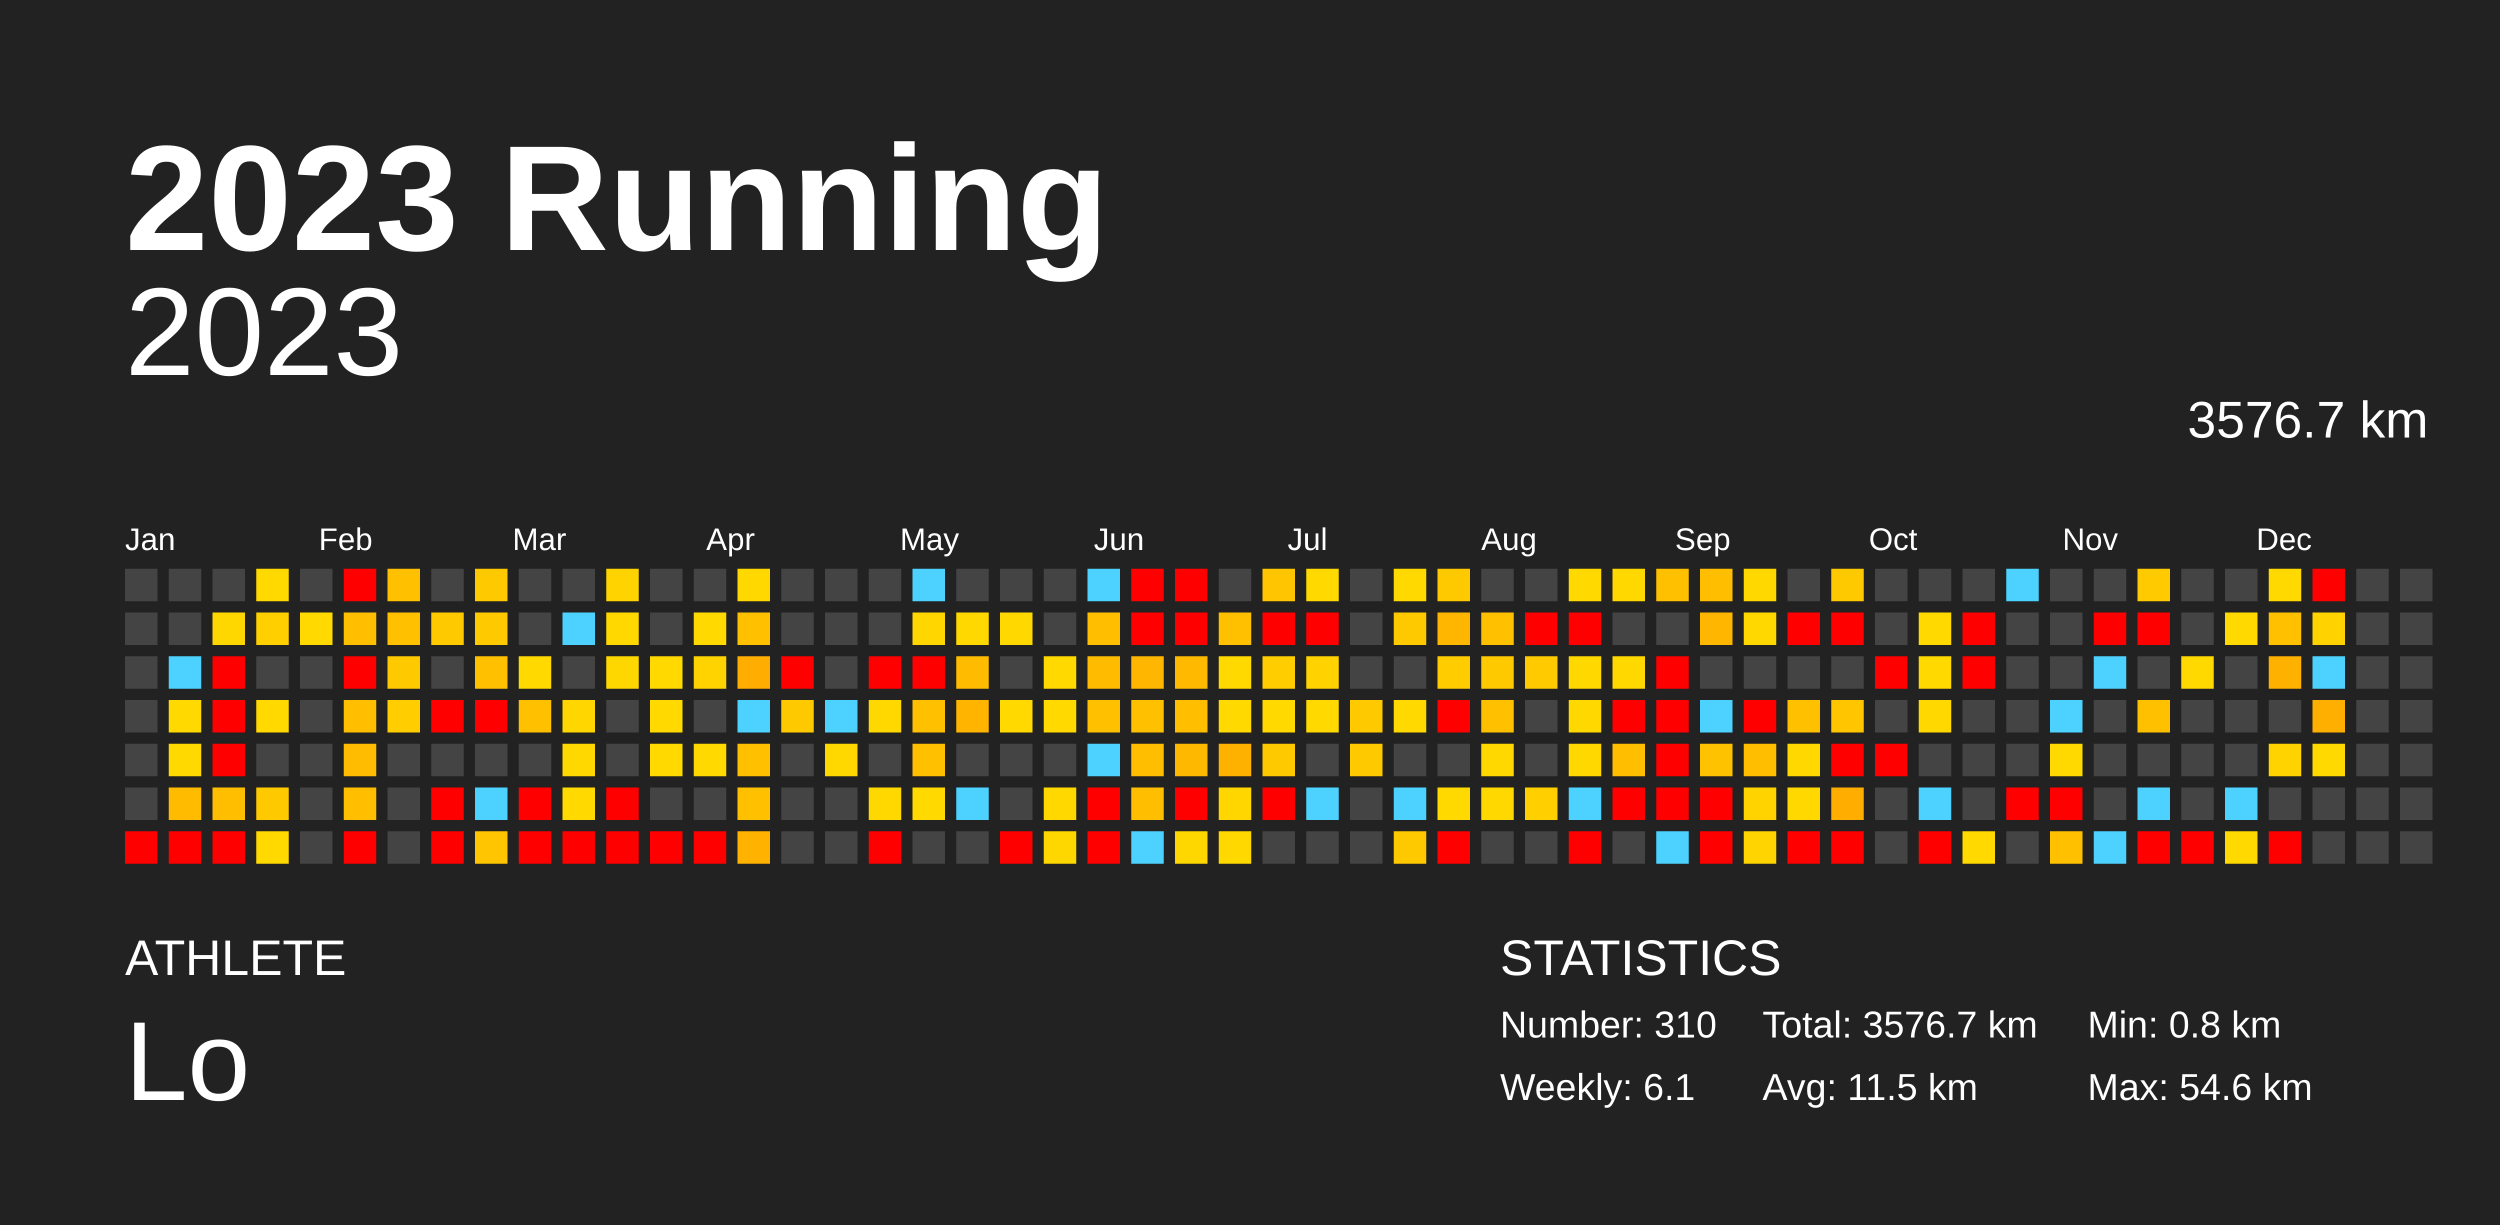
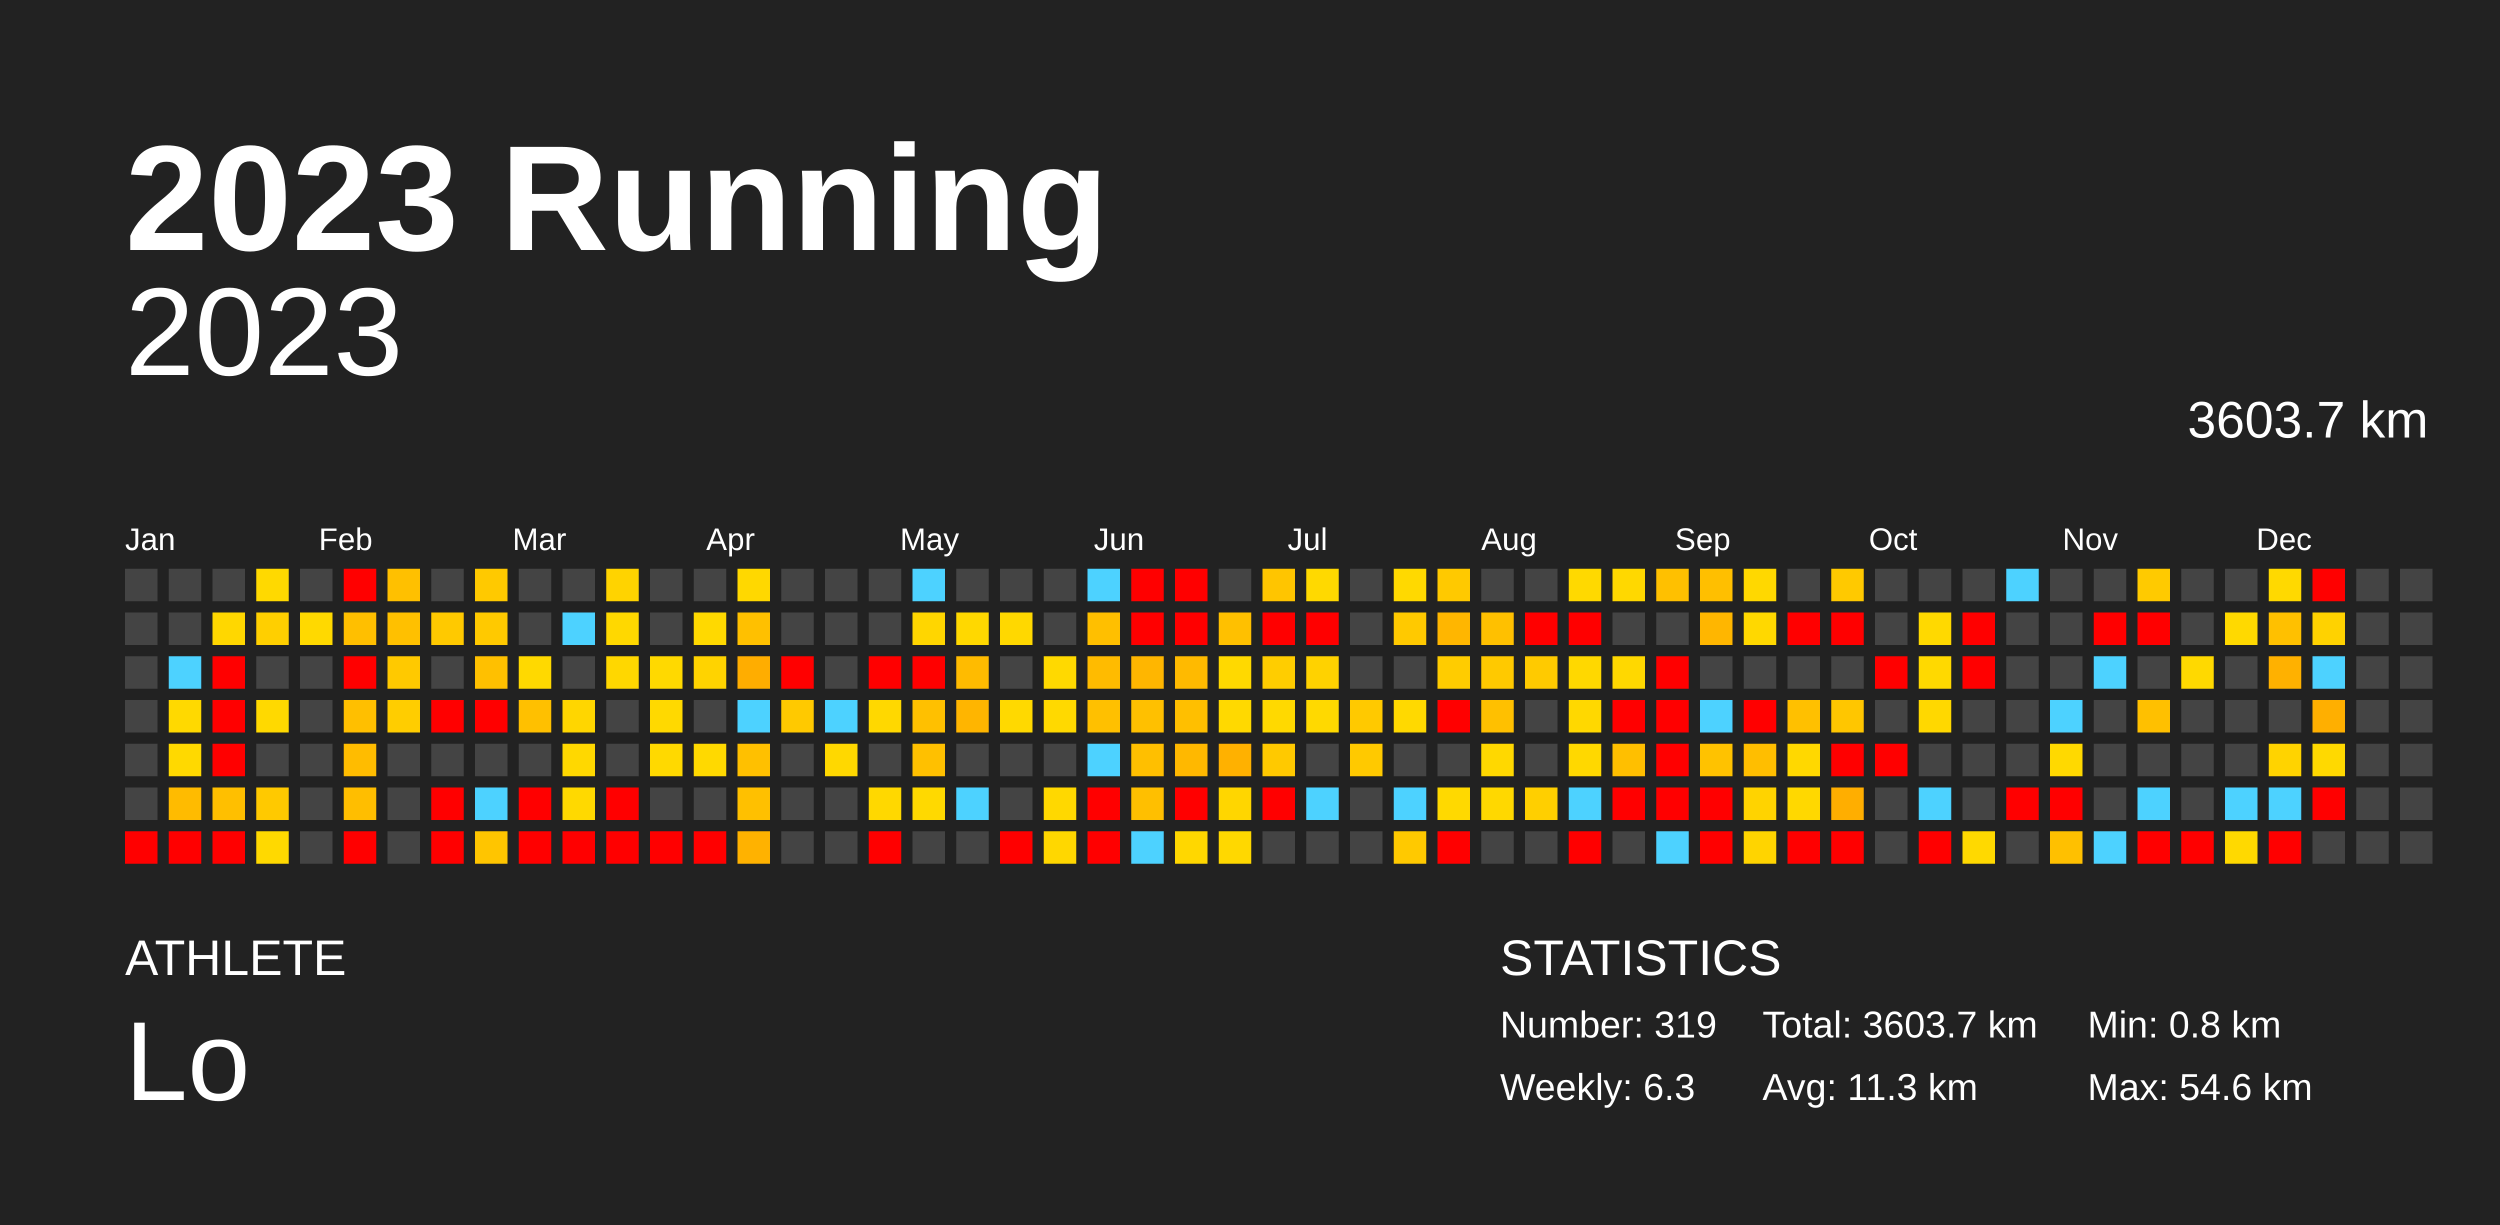
<svg xmlns="http://www.w3.org/2000/svg" baseProfile="full" height="98mm" version="1.1" viewBox="0,0,200,98" width="200mm">
  <defs />
  <rect fill="#222222" height="98" width="200" x="0" y="0" />
  <text fill="#FFFFFF" style="font-size:12px; font-family:Arial; font-weight:bold;" x="10" y="20">2023 Running</text>
  <text fill="#FFFFFF" style="font-size:4px; font-family:Arial" x="10" y="78">ATHLETE</text>
  <text fill="#FFFFFF" style="font-size:9px; font-family:Arial" x="10" y="88">Lo</text>
  <text fill="#FFFFFF" style="font-size:4px; font-family:Arial" x="120" y="78">STATISTICS</text>
-   <text fill="#FFFFFF" style="font-size:3px; font-family:Arial" x="120" y="83">Number: 310</text>
-   <text fill="#FFFFFF" style="font-size:3px; font-family:Arial" x="120" y="88">Weekly: 6.1</text>
-   <text fill="#FFFFFF" style="font-size:3px; font-family:Arial" x="141" y="83">Total: 3576.7 km</text>
-   <text fill="#FFFFFF" style="font-size:3px; font-family:Arial" x="141" y="88">Avg: 11.5 km</text>
+   <text fill="#FFFFFF" style="font-size:3px; font-family:Arial" x="120" y="83">Number: 319</text>
+   <text fill="#FFFFFF" style="font-size:3px; font-family:Arial" x="120" y="88">Weekly: 6.3</text>
+   <text fill="#FFFFFF" style="font-size:3px; font-family:Arial" x="141" y="83">Total: 3603.7 km</text>
+   <text fill="#FFFFFF" style="font-size:3px; font-family:Arial" x="141" y="88">Avg: 11.3 km</text>
  <text fill="#FFFFFF" style="font-size:3px; font-family:Arial" x="167" y="83">Min: 0.8 km</text>
  <text fill="#FFFFFF" style="font-size:3px; font-family:Arial" x="167" y="88">Max: 54.6 km</text>
  <text alignment-baseline="hanging" fill="#FFFFFF" style="font-size:10.0px; font-family:Arial;" x="10" y="30">2023</text>
-   <text alignment-baseline="hanging" fill="#FFFFFF" style="font-size:4.125px; font-family:Arial;" x="175" y="35">3576.7 km</text>
+   <text alignment-baseline="hanging" fill="#FFFFFF" style="font-size:4.125px; font-family:Arial;" x="175" y="35">3603.7 km</text>
  <text fill="#FFFFFF" style="font-size:2.5px; font-family:Arial" x="10.0" y="44">Jan</text>
  <text fill="#FFFFFF" style="font-size:2.5px; font-family:Arial" x="25.5" y="44">Feb</text>
  <text fill="#FFFFFF" style="font-size:2.5px; font-family:Arial" x="41.0" y="44">Mar</text>
  <text fill="#FFFFFF" style="font-size:2.5px; font-family:Arial" x="56.5" y="44">Apr</text>
  <text fill="#FFFFFF" style="font-size:2.5px; font-family:Arial" x="72.0" y="44">May</text>
  <text fill="#FFFFFF" style="font-size:2.5px; font-family:Arial" x="87.5" y="44">Jun</text>
  <text fill="#FFFFFF" style="font-size:2.5px; font-family:Arial" x="103.0" y="44">Jul</text>
  <text fill="#FFFFFF" style="font-size:2.5px; font-family:Arial" x="118.5" y="44">Aug</text>
  <text fill="#FFFFFF" style="font-size:2.5px; font-family:Arial" x="134.0" y="44">Sep</text>
  <text fill="#FFFFFF" style="font-size:2.5px; font-family:Arial" x="149.5" y="44">Oct</text>
  <text fill="#FFFFFF" style="font-size:2.5px; font-family:Arial" x="165.0" y="44">Nov</text>
  <text fill="#FFFFFF" style="font-size:2.5px; font-family:Arial" x="180.5" y="44">Dec</text>
  <rect fill="#444444" height="2.6" width="2.6" x="10.0" y="45.5" />
  <rect fill="#444444" height="2.6" width="2.6" x="10.0" y="49.0" />
  <rect fill="#444444" height="2.6" width="2.6" x="10.0" y="52.5" />
  <rect fill="#444444" height="2.6" width="2.6" x="10.0" y="56.0" />
  <rect fill="#444444" height="2.6" width="2.6" x="10.0" y="59.5" />
  <rect fill="#444444" height="2.6" width="2.6" x="10.0" y="63.0" />
  <rect fill="red" height="2.6" width="2.6" x="10.0" y="66.5" />
  <rect fill="#444444" height="2.6" width="2.6" x="13.5" y="45.5" />
  <rect fill="#444444" height="2.6" width="2.6" x="13.5" y="49.0" />
  <rect fill="#4dd2ff" height="2.6" width="2.6" x="13.5" y="52.5" />
  <rect fill="#ffd900" height="2.6" width="2.6" x="13.5" y="56.0" />
  <rect fill="#ffd900" height="2.6" width="2.6" x="13.5" y="59.5" />
  <rect fill="#ffbb00" height="2.6" width="2.6" x="13.5" y="63.0" />
  <rect fill="red" height="2.6" width="2.6" x="13.5" y="66.5" />
  <rect fill="#444444" height="2.6" width="2.6" x="17.0" y="45.5" />
  <rect fill="#ffd700" height="2.6" width="2.6" x="17.0" y="49.0" />
  <rect fill="red" height="2.6" width="2.6" x="17.0" y="52.5" />
  <rect fill="red" height="2.6" width="2.6" x="17.0" y="56.0" />
  <rect fill="red" height="2.6" width="2.6" x="17.0" y="59.5" />
  <rect fill="#ffbf00" height="2.6" width="2.6" x="17.0" y="63.0" />
  <rect fill="red" height="2.6" width="2.6" x="17.0" y="66.5" />
  <rect fill="#ffd900" height="2.6" width="2.6" x="20.5" y="45.5" />
  <rect fill="#ffcf00" height="2.6" width="2.6" x="20.5" y="49.0" />
  <rect fill="#444444" height="2.6" width="2.6" x="20.5" y="52.5" />
  <rect fill="#ffd900" height="2.6" width="2.6" x="20.5" y="56.0" />
  <rect fill="#444444" height="2.6" width="2.6" x="20.5" y="59.5" />
  <rect fill="#ffc900" height="2.6" width="2.6" x="20.5" y="63.0" />
  <rect fill="#ffd900" height="2.6" width="2.6" x="20.5" y="66.5" />
  <rect fill="#444444" height="2.6" width="2.6" x="24.0" y="45.5" />
  <rect fill="#ffd900" height="2.6" width="2.6" x="24.0" y="49.0" />
  <rect fill="#444444" height="2.6" width="2.6" x="24.0" y="52.5" />
  <rect fill="#444444" height="2.6" width="2.6" x="24.0" y="56.0" />
  <rect fill="#444444" height="2.6" width="2.6" x="24.0" y="59.5" />
  <rect fill="#444444" height="2.6" width="2.6" x="24.0" y="63.0" />
  <rect fill="#444444" height="2.6" width="2.6" x="24.0" y="66.5" />
  <rect fill="red" height="2.6" width="2.6" x="27.5" y="45.5" />
  <rect fill="#ffbf00" height="2.6" width="2.6" x="27.5" y="49.0" />
  <rect fill="red" height="2.6" width="2.6" x="27.5" y="52.5" />
  <rect fill="#ffbf00" height="2.6" width="2.6" x="27.5" y="56.0" />
  <rect fill="#ffbc00" height="2.6" width="2.6" x="27.5" y="59.5" />
  <rect fill="#ffbe00" height="2.6" width="2.6" x="27.5" y="63.0" />
  <rect fill="red" height="2.6" width="2.6" x="27.5" y="66.5" />
  <rect fill="#ffc000" height="2.6" width="2.6" x="31.0" y="45.5" />
  <rect fill="#ffc000" height="2.6" width="2.6" x="31.0" y="49.0" />
  <rect fill="#ffc900" height="2.6" width="2.6" x="31.0" y="52.5" />
  <rect fill="#ffcd00" height="2.6" width="2.6" x="31.0" y="56.0" />
  <rect fill="#444444" height="2.6" width="2.6" x="31.0" y="59.5" />
  <rect fill="#444444" height="2.6" width="2.6" x="31.0" y="63.0" />
  <rect fill="#444444" height="2.6" width="2.6" x="31.0" y="66.5" />
  <rect fill="#444444" height="2.6" width="2.6" x="34.5" y="45.5" />
  <rect fill="#ffc900" height="2.6" width="2.6" x="34.5" y="49.0" />
  <rect fill="#444444" height="2.6" width="2.6" x="34.5" y="52.5" />
  <rect fill="red" height="2.6" width="2.6" x="34.5" y="56.0" />
  <rect fill="#444444" height="2.6" width="2.6" x="34.5" y="59.5" />
  <rect fill="red" height="2.6" width="2.6" x="34.5" y="63.0" />
  <rect fill="red" height="2.6" width="2.6" x="34.5" y="66.5" />
  <rect fill="#ffc900" height="2.6" width="2.6" x="38.0" y="45.5" />
  <rect fill="#ffc900" height="2.6" width="2.6" x="38.0" y="49.0" />
  <rect fill="#ffc000" height="2.6" width="2.6" x="38.0" y="52.5" />
  <rect fill="red" height="2.6" width="2.6" x="38.0" y="56.0" />
  <rect fill="#444444" height="2.6" width="2.6" x="38.0" y="59.5" />
  <rect fill="#4dd2ff" height="2.6" width="2.6" x="38.0" y="63.0" />
  <rect fill="#ffc500" height="2.6" width="2.6" x="38.0" y="66.5" />
  <rect fill="#444444" height="2.6" width="2.6" x="41.5" y="45.5" />
  <rect fill="#444444" height="2.6" width="2.6" x="41.5" y="49.0" />
  <rect fill="#ffd900" height="2.6" width="2.6" x="41.5" y="52.5" />
  <rect fill="#ffc000" height="2.6" width="2.6" x="41.5" y="56.0" />
  <rect fill="#444444" height="2.6" width="2.6" x="41.5" y="59.5" />
  <rect fill="red" height="2.6" width="2.6" x="41.5" y="63.0" />
  <rect fill="red" height="2.6" width="2.6" x="41.5" y="66.5" />
  <rect fill="#444444" height="2.6" width="2.6" x="45.0" y="45.5" />
  <rect fill="#4dd2ff" height="2.6" width="2.6" x="45.0" y="49.0" />
  <rect fill="#444444" height="2.6" width="2.6" x="45.0" y="52.5" />
  <rect fill="#ffd600" height="2.6" width="2.6" x="45.0" y="56.0" />
  <rect fill="#ffd800" height="2.6" width="2.6" x="45.0" y="59.5" />
  <rect fill="#ffd900" height="2.6" width="2.6" x="45.0" y="63.0" />
  <rect fill="red" height="2.6" width="2.6" x="45.0" y="66.5" />
  <rect fill="#ffd300" height="2.6" width="2.6" x="48.5" y="45.5" />
  <rect fill="#ffd800" height="2.6" width="2.6" x="48.5" y="49.0" />
  <rect fill="#ffd700" height="2.6" width="2.6" x="48.5" y="52.5" />
  <rect fill="#444444" height="2.6" width="2.6" x="48.5" y="56.0" />
  <rect fill="#444444" height="2.6" width="2.6" x="48.5" y="59.5" />
  <rect fill="red" height="2.6" width="2.6" x="48.5" y="63.0" />
  <rect fill="red" height="2.6" width="2.6" x="48.5" y="66.5" />
  <rect fill="#444444" height="2.6" width="2.6" x="52.0" y="45.5" />
  <rect fill="#444444" height="2.6" width="2.6" x="52.0" y="49.0" />
  <rect fill="#ffd900" height="2.6" width="2.6" x="52.0" y="52.5" />
  <rect fill="#ffd900" height="2.6" width="2.6" x="52.0" y="56.0" />
  <rect fill="#ffd900" height="2.6" width="2.6" x="52.0" y="59.5" />
  <rect fill="#444444" height="2.6" width="2.6" x="52.0" y="63.0" />
  <rect fill="red" height="2.6" width="2.6" x="52.0" y="66.5" />
  <rect fill="#444444" height="2.6" width="2.6" x="55.5" y="45.5" />
  <rect fill="#ffd900" height="2.6" width="2.6" x="55.5" y="49.0" />
  <rect fill="#ffd300" height="2.6" width="2.6" x="55.5" y="52.5" />
  <rect fill="#444444" height="2.6" width="2.6" x="55.5" y="56.0" />
  <rect fill="#ffd900" height="2.6" width="2.6" x="55.5" y="59.5" />
  <rect fill="#444444" height="2.6" width="2.6" x="55.5" y="63.0" />
  <rect fill="red" height="2.6" width="2.6" x="55.5" y="66.5" />
  <rect fill="#ffd800" height="2.6" width="2.6" x="59.0" y="45.5" />
  <rect fill="#ffc000" height="2.6" width="2.6" x="59.0" y="49.0" />
  <rect fill="#ffad00" height="2.6" width="2.6" x="59.0" y="52.5" />
  <rect fill="#4dd2ff" height="2.6" width="2.6" x="59.0" y="56.0" />
  <rect fill="#ffc000" height="2.6" width="2.6" x="59.0" y="59.5" />
  <rect fill="#ffc000" height="2.6" width="2.6" x="59.0" y="63.0" />
  <rect fill="#ffb200" height="2.6" width="2.6" x="59.0" y="66.5" />
  <rect fill="#444444" height="2.6" width="2.6" x="62.5" y="45.5" />
  <rect fill="#444444" height="2.6" width="2.6" x="62.5" y="49.0" />
  <rect fill="red" height="2.6" width="2.6" x="62.5" y="52.5" />
  <rect fill="#ffc900" height="2.6" width="2.6" x="62.5" y="56.0" />
  <rect fill="#444444" height="2.6" width="2.6" x="62.5" y="59.5" />
  <rect fill="#444444" height="2.6" width="2.6" x="62.5" y="63.0" />
  <rect fill="#444444" height="2.6" width="2.6" x="62.5" y="66.5" />
  <rect fill="#444444" height="2.6" width="2.6" x="66.0" y="45.5" />
  <rect fill="#444444" height="2.6" width="2.6" x="66.0" y="49.0" />
  <rect fill="#444444" height="2.6" width="2.6" x="66.0" y="52.5" />
  <rect fill="#4dd2ff" height="2.6" width="2.6" x="66.0" y="56.0" />
  <rect fill="#ffd800" height="2.6" width="2.6" x="66.0" y="59.5" />
  <rect fill="#444444" height="2.6" width="2.6" x="66.0" y="63.0" />
  <rect fill="#444444" height="2.6" width="2.6" x="66.0" y="66.5" />
  <rect fill="#444444" height="2.6" width="2.6" x="69.5" y="45.5" />
  <rect fill="#444444" height="2.6" width="2.6" x="69.5" y="49.0" />
  <rect fill="red" height="2.6" width="2.6" x="69.5" y="52.5" />
  <rect fill="#ffd800" height="2.6" width="2.6" x="69.5" y="56.0" />
  <rect fill="#444444" height="2.6" width="2.6" x="69.5" y="59.5" />
  <rect fill="#ffd800" height="2.6" width="2.6" x="69.5" y="63.0" />
  <rect fill="red" height="2.6" width="2.6" x="69.5" y="66.5" />
  <rect fill="#4dd2ff" height="2.6" width="2.6" x="73.0" y="45.5" />
  <rect fill="#ffd600" height="2.6" width="2.6" x="73.0" y="49.0" />
  <rect fill="red" height="2.6" width="2.6" x="73.0" y="52.5" />
  <rect fill="#ffc000" height="2.6" width="2.6" x="73.0" y="56.0" />
  <rect fill="#ffc000" height="2.6" width="2.6" x="73.0" y="59.5" />
  <rect fill="#ffd900" height="2.6" width="2.6" x="73.0" y="63.0" />
  <rect fill="#444444" height="2.6" width="2.6" x="73.0" y="66.5" />
  <rect fill="#444444" height="2.6" width="2.6" x="76.5" y="45.5" />
  <rect fill="#ffd800" height="2.6" width="2.6" x="76.5" y="49.0" />
  <rect fill="#ffbb00" height="2.6" width="2.6" x="76.5" y="52.5" />
  <rect fill="#ffb500" height="2.6" width="2.6" x="76.5" y="56.0" />
  <rect fill="#444444" height="2.6" width="2.6" x="76.5" y="59.5" />
  <rect fill="#4dd2ff" height="2.6" width="2.6" x="76.5" y="63.0" />
  <rect fill="#444444" height="2.6" width="2.6" x="76.5" y="66.5" />
  <rect fill="#444444" height="2.6" width="2.6" x="80.0" y="45.5" />
  <rect fill="#ffd800" height="2.6" width="2.6" x="80.0" y="49.0" />
  <rect fill="#444444" height="2.6" width="2.6" x="80.0" y="52.5" />
  <rect fill="#ffd900" height="2.6" width="2.6" x="80.0" y="56.0" />
  <rect fill="#444444" height="2.6" width="2.6" x="80.0" y="59.5" />
  <rect fill="#444444" height="2.6" width="2.6" x="80.0" y="63.0" />
  <rect fill="red" height="2.6" width="2.6" x="80.0" y="66.5" />
  <rect fill="#444444" height="2.6" width="2.6" x="83.5" y="45.5" />
  <rect fill="#444444" height="2.6" width="2.6" x="83.5" y="49.0" />
  <rect fill="#ffd900" height="2.6" width="2.6" x="83.5" y="52.5" />
  <rect fill="#ffd900" height="2.6" width="2.6" x="83.5" y="56.0" />
  <rect fill="#444444" height="2.6" width="2.6" x="83.5" y="59.5" />
  <rect fill="#ffd800" height="2.6" width="2.6" x="83.5" y="63.0" />
  <rect fill="#ffd700" height="2.6" width="2.6" x="83.5" y="66.5" />
  <rect fill="#4dd2ff" height="2.6" width="2.6" x="87.0" y="45.5" />
  <rect fill="#ffbf00" height="2.6" width="2.6" x="87.0" y="49.0" />
  <rect fill="#ffbb00" height="2.6" width="2.6" x="87.0" y="52.5" />
  <rect fill="#ffc000" height="2.6" width="2.6" x="87.0" y="56.0" />
  <rect fill="#4dd2ff" height="2.6" width="2.6" x="87.0" y="59.5" />
  <rect fill="red" height="2.6" width="2.6" x="87.0" y="63.0" />
  <rect fill="red" height="2.6" width="2.6" x="87.0" y="66.5" />
  <rect fill="red" height="2.6" width="2.6" x="90.5" y="45.5" />
  <rect fill="red" height="2.6" width="2.6" x="90.5" y="49.0" />
  <rect fill="#ffb600" height="2.6" width="2.6" x="90.5" y="52.5" />
  <rect fill="#ffc000" height="2.6" width="2.6" x="90.5" y="56.0" />
  <rect fill="#ffbf00" height="2.6" width="2.6" x="90.5" y="59.5" />
  <rect fill="#ffbf00" height="2.6" width="2.6" x="90.5" y="63.0" />
  <rect fill="#4dd2ff" height="2.6" width="2.6" x="90.5" y="66.5" />
  <rect fill="red" height="2.6" width="2.6" x="94.0" y="45.5" />
  <rect fill="red" height="2.6" width="2.6" x="94.0" y="49.0" />
  <rect fill="#ffba00" height="2.6" width="2.6" x="94.0" y="52.5" />
  <rect fill="#ffbf00" height="2.6" width="2.6" x="94.0" y="56.0" />
  <rect fill="#ffb800" height="2.6" width="2.6" x="94.0" y="59.5" />
  <rect fill="red" height="2.6" width="2.6" x="94.0" y="63.0" />
  <rect fill="#ffd700" height="2.6" width="2.6" x="94.0" y="66.5" />
  <rect fill="#444444" height="2.6" width="2.6" x="97.5" y="45.5" />
  <rect fill="#ffc000" height="2.6" width="2.6" x="97.5" y="49.0" />
  <rect fill="#ffd900" height="2.6" width="2.6" x="97.5" y="52.5" />
  <rect fill="#ffd900" height="2.6" width="2.6" x="97.5" y="56.0" />
  <rect fill="#ffb100" height="2.6" width="2.6" x="97.5" y="59.5" />
  <rect fill="#ffd600" height="2.6" width="2.6" x="97.5" y="63.0" />
  <rect fill="#ffd800" height="2.6" width="2.6" x="97.5" y="66.5" />
  <rect fill="#ffc500" height="2.6" width="2.6" x="101.0" y="45.5" />
  <rect fill="red" height="2.6" width="2.6" x="101.0" y="49.0" />
  <rect fill="#ffcd00" height="2.6" width="2.6" x="101.0" y="52.5" />
  <rect fill="#ffd900" height="2.6" width="2.6" x="101.0" y="56.0" />
  <rect fill="#ffc900" height="2.6" width="2.6" x="101.0" y="59.5" />
  <rect fill="red" height="2.6" width="2.6" x="101.0" y="63.0" />
  <rect fill="#444444" height="2.6" width="2.6" x="101.0" y="66.5" />
  <rect fill="#ffd900" height="2.6" width="2.6" x="104.5" y="45.5" />
  <rect fill="red" height="2.6" width="2.6" x="104.5" y="49.0" />
  <rect fill="#ffd200" height="2.6" width="2.6" x="104.5" y="52.5" />
  <rect fill="#ffd900" height="2.6" width="2.6" x="104.5" y="56.0" />
  <rect fill="#444444" height="2.6" width="2.6" x="104.5" y="59.5" />
  <rect fill="#4dd2ff" height="2.6" width="2.6" x="104.5" y="63.0" />
  <rect fill="#444444" height="2.6" width="2.6" x="104.5" y="66.5" />
  <rect fill="#444444" height="2.6" width="2.6" x="108.0" y="45.5" />
  <rect fill="#444444" height="2.6" width="2.6" x="108.0" y="49.0" />
  <rect fill="#444444" height="2.6" width="2.6" x="108.0" y="52.5" />
  <rect fill="#ffc900" height="2.6" width="2.6" x="108.0" y="56.0" />
  <rect fill="#ffc900" height="2.6" width="2.6" x="108.0" y="59.5" />
  <rect fill="#444444" height="2.6" width="2.6" x="108.0" y="63.0" />
  <rect fill="#444444" height="2.6" width="2.6" x="108.0" y="66.5" />
  <rect fill="#ffd900" height="2.6" width="2.6" x="111.5" y="45.5" />
  <rect fill="#ffc900" height="2.6" width="2.6" x="111.5" y="49.0" />
  <rect fill="#444444" height="2.6" width="2.6" x="111.5" y="52.5" />
  <rect fill="#ffd900" height="2.6" width="2.6" x="111.5" y="56.0" />
  <rect fill="#444444" height="2.6" width="2.6" x="111.5" y="59.5" />
  <rect fill="#4dd2ff" height="2.6" width="2.6" x="111.5" y="63.0" />
  <rect fill="#ffc900" height="2.6" width="2.6" x="111.5" y="66.5" />
  <rect fill="#ffc900" height="2.6" width="2.6" x="115.0" y="45.5" />
  <rect fill="#ffb600" height="2.6" width="2.6" x="115.0" y="49.0" />
  <rect fill="#ffcc00" height="2.6" width="2.6" x="115.0" y="52.5" />
  <rect fill="red" height="2.6" width="2.6" x="115.0" y="56.0" />
  <rect fill="#444444" height="2.6" width="2.6" x="115.0" y="59.5" />
  <rect fill="#ffd900" height="2.6" width="2.6" x="115.0" y="63.0" />
  <rect fill="red" height="2.6" width="2.6" x="115.0" y="66.5" />
  <rect fill="#444444" height="2.6" width="2.6" x="118.5" y="45.5" />
  <rect fill="#ffc000" height="2.6" width="2.6" x="118.5" y="49.0" />
  <rect fill="#ffc900" height="2.6" width="2.6" x="118.5" y="52.5" />
  <rect fill="#ffc000" height="2.6" width="2.6" x="118.5" y="56.0" />
  <rect fill="#ffd800" height="2.6" width="2.6" x="118.5" y="59.5" />
  <rect fill="#ffd800" height="2.6" width="2.6" x="118.5" y="63.0" />
  <rect fill="#444444" height="2.6" width="2.6" x="118.5" y="66.5" />
  <rect fill="#444444" height="2.6" width="2.6" x="122.0" y="45.5" />
  <rect fill="red" height="2.6" width="2.6" x="122.0" y="49.0" />
  <rect fill="#ffca00" height="2.6" width="2.6" x="122.0" y="52.5" />
  <rect fill="#444444" height="2.6" width="2.6" x="122.0" y="56.0" />
  <rect fill="#444444" height="2.6" width="2.6" x="122.0" y="59.5" />
  <rect fill="#ffcf00" height="2.6" width="2.6" x="122.0" y="63.0" />
  <rect fill="#444444" height="2.6" width="2.6" x="122.0" y="66.5" />
  <rect fill="#ffd900" height="2.6" width="2.6" x="125.5" y="45.5" />
  <rect fill="red" height="2.6" width="2.6" x="125.5" y="49.0" />
  <rect fill="#ffd800" height="2.6" width="2.6" x="125.5" y="52.5" />
  <rect fill="#ffd800" height="2.6" width="2.6" x="125.5" y="56.0" />
  <rect fill="#ffd800" height="2.6" width="2.6" x="125.5" y="59.5" />
  <rect fill="#4dd2ff" height="2.6" width="2.6" x="125.5" y="63.0" />
  <rect fill="red" height="2.6" width="2.6" x="125.5" y="66.5" />
  <rect fill="#ffd800" height="2.6" width="2.6" x="129.0" y="45.5" />
  <rect fill="#444444" height="2.6" width="2.6" x="129.0" y="49.0" />
  <rect fill="#ffd800" height="2.6" width="2.6" x="129.0" y="52.5" />
  <rect fill="red" height="2.6" width="2.6" x="129.0" y="56.0" />
  <rect fill="#ffbf00" height="2.6" width="2.6" x="129.0" y="59.5" />
  <rect fill="red" height="2.6" width="2.6" x="129.0" y="63.0" />
  <rect fill="#444444" height="2.6" width="2.6" x="129.0" y="66.5" />
  <rect fill="#ffc000" height="2.6" width="2.6" x="132.5" y="45.5" />
  <rect fill="#444444" height="2.6" width="2.6" x="132.5" y="49.0" />
  <rect fill="red" height="2.6" width="2.6" x="132.5" y="52.5" />
  <rect fill="red" height="2.6" width="2.6" x="132.5" y="56.0" />
  <rect fill="red" height="2.6" width="2.6" x="132.5" y="59.5" />
  <rect fill="red" height="2.6" width="2.6" x="132.5" y="63.0" />
  <rect fill="#4dd2ff" height="2.6" width="2.6" x="132.5" y="66.5" />
  <rect fill="#ffbf00" height="2.6" width="2.6" x="136.0" y="45.5" />
  <rect fill="#ffb600" height="2.6" width="2.6" x="136.0" y="49.0" />
  <rect fill="#444444" height="2.6" width="2.6" x="136.0" y="52.5" />
  <rect fill="#4dd2ff" height="2.6" width="2.6" x="136.0" y="56.0" />
  <rect fill="#ffc200" height="2.6" width="2.6" x="136.0" y="59.5" />
  <rect fill="red" height="2.6" width="2.6" x="136.0" y="63.0" />
  <rect fill="red" height="2.6" width="2.6" x="136.0" y="66.5" />
  <rect fill="#ffd800" height="2.6" width="2.6" x="139.5" y="45.5" />
  <rect fill="#ffd800" height="2.6" width="2.6" x="139.5" y="49.0" />
  <rect fill="#444444" height="2.6" width="2.6" x="139.5" y="52.5" />
  <rect fill="red" height="2.6" width="2.6" x="139.5" y="56.0" />
  <rect fill="#ffbe00" height="2.6" width="2.6" x="139.5" y="59.5" />
  <rect fill="#ffd300" height="2.6" width="2.6" x="139.5" y="63.0" />
  <rect fill="#ffd400" height="2.6" width="2.6" x="139.5" y="66.5" />
  <rect fill="#444444" height="2.6" width="2.6" x="143.0" y="45.5" />
  <rect fill="red" height="2.6" width="2.6" x="143.0" y="49.0" />
  <rect fill="#444444" height="2.6" width="2.6" x="143.0" y="52.5" />
  <rect fill="#ffc000" height="2.6" width="2.6" x="143.0" y="56.0" />
  <rect fill="#ffd800" height="2.6" width="2.6" x="143.0" y="59.5" />
  <rect fill="#ffd800" height="2.6" width="2.6" x="143.0" y="63.0" />
  <rect fill="red" height="2.6" width="2.6" x="143.0" y="66.5" />
  <rect fill="#ffc900" height="2.6" width="2.6" x="146.5" y="45.5" />
  <rect fill="red" height="2.6" width="2.6" x="146.5" y="49.0" />
  <rect fill="#444444" height="2.6" width="2.6" x="146.5" y="52.5" />
  <rect fill="#ffc600" height="2.6" width="2.6" x="146.5" y="56.0" />
  <rect fill="red" height="2.6" width="2.6" x="146.5" y="59.5" />
  <rect fill="#ffae00" height="2.6" width="2.6" x="146.5" y="63.0" />
  <rect fill="red" height="2.6" width="2.6" x="146.5" y="66.5" />
  <rect fill="#444444" height="2.6" width="2.6" x="150.0" y="45.5" />
  <rect fill="#444444" height="2.6" width="2.6" x="150.0" y="49.0" />
  <rect fill="red" height="2.6" width="2.6" x="150.0" y="52.5" />
  <rect fill="#444444" height="2.6" width="2.6" x="150.0" y="56.0" />
  <rect fill="red" height="2.6" width="2.6" x="150.0" y="59.5" />
  <rect fill="#444444" height="2.6" width="2.6" x="150.0" y="63.0" />
  <rect fill="#444444" height="2.6" width="2.6" x="150.0" y="66.5" />
  <rect fill="#444444" height="2.6" width="2.6" x="153.5" y="45.5" />
  <rect fill="#ffd900" height="2.6" width="2.6" x="153.5" y="49.0" />
  <rect fill="#ffd900" height="2.6" width="2.6" x="153.5" y="52.5" />
  <rect fill="#ffd800" height="2.6" width="2.6" x="153.5" y="56.0" />
  <rect fill="#444444" height="2.6" width="2.6" x="153.5" y="59.5" />
  <rect fill="#4dd2ff" height="2.6" width="2.6" x="153.5" y="63.0" />
  <rect fill="red" height="2.6" width="2.6" x="153.5" y="66.5" />
  <rect fill="#444444" height="2.6" width="2.6" x="157.0" y="45.5" />
  <rect fill="red" height="2.6" width="2.6" x="157.0" y="49.0" />
  <rect fill="red" height="2.6" width="2.6" x="157.0" y="52.5" />
  <rect fill="#444444" height="2.6" width="2.6" x="157.0" y="56.0" />
  <rect fill="#444444" height="2.6" width="2.6" x="157.0" y="59.5" />
  <rect fill="#444444" height="2.6" width="2.6" x="157.0" y="63.0" />
  <rect fill="#ffd900" height="2.6" width="2.6" x="157.0" y="66.5" />
  <rect fill="#4dd2ff" height="2.6" width="2.6" x="160.5" y="45.5" />
  <rect fill="#444444" height="2.6" width="2.6" x="160.5" y="49.0" />
  <rect fill="#444444" height="2.6" width="2.6" x="160.5" y="52.5" />
  <rect fill="#444444" height="2.6" width="2.6" x="160.5" y="56.0" />
  <rect fill="#444444" height="2.6" width="2.6" x="160.5" y="59.5" />
  <rect fill="red" height="2.6" width="2.6" x="160.5" y="63.0" />
  <rect fill="#444444" height="2.6" width="2.6" x="160.5" y="66.5" />
  <rect fill="#444444" height="2.6" width="2.6" x="164.0" y="45.5" />
  <rect fill="#444444" height="2.6" width="2.6" x="164.0" y="49.0" />
  <rect fill="#444444" height="2.6" width="2.6" x="164.0" y="52.5" />
  <rect fill="#4dd2ff" height="2.6" width="2.6" x="164.0" y="56.0" />
  <rect fill="#ffd900" height="2.6" width="2.6" x="164.0" y="59.5" />
  <rect fill="red" height="2.6" width="2.6" x="164.0" y="63.0" />
  <rect fill="#ffc000" height="2.6" width="2.6" x="164.0" y="66.5" />
  <rect fill="#444444" height="2.6" width="2.6" x="167.5" y="45.5" />
  <rect fill="red" height="2.6" width="2.6" x="167.5" y="49.0" />
  <rect fill="#4dd2ff" height="2.6" width="2.6" x="167.5" y="52.5" />
  <rect fill="#444444" height="2.6" width="2.6" x="167.5" y="56.0" />
  <rect fill="#444444" height="2.6" width="2.6" x="167.5" y="59.5" />
  <rect fill="#444444" height="2.6" width="2.6" x="167.5" y="63.0" />
  <rect fill="#4dd2ff" height="2.6" width="2.6" x="167.5" y="66.5" />
  <rect fill="#ffca00" height="2.6" width="2.6" x="171.0" y="45.5" />
  <rect fill="red" height="2.6" width="2.6" x="171.0" y="49.0" />
  <rect fill="#444444" height="2.6" width="2.6" x="171.0" y="52.5" />
  <rect fill="#ffc000" height="2.6" width="2.6" x="171.0" y="56.0" />
  <rect fill="#444444" height="2.6" width="2.6" x="171.0" y="59.5" />
  <rect fill="#4dd2ff" height="2.6" width="2.6" x="171.0" y="63.0" />
  <rect fill="red" height="2.6" width="2.6" x="171.0" y="66.5" />
  <rect fill="#444444" height="2.6" width="2.6" x="174.5" y="45.5" />
  <rect fill="#444444" height="2.6" width="2.6" x="174.5" y="49.0" />
  <rect fill="#ffd900" height="2.6" width="2.6" x="174.5" y="52.5" />
  <rect fill="#444444" height="2.6" width="2.6" x="174.5" y="56.0" />
  <rect fill="#444444" height="2.6" width="2.6" x="174.5" y="59.5" />
  <rect fill="#444444" height="2.6" width="2.6" x="174.5" y="63.0" />
  <rect fill="red" height="2.6" width="2.6" x="174.5" y="66.5" />
  <rect fill="#444444" height="2.6" width="2.6" x="178.0" y="45.5" />
  <rect fill="#ffd900" height="2.6" width="2.6" x="178.0" y="49.0" />
  <rect fill="#444444" height="2.6" width="2.6" x="178.0" y="52.5" />
  <rect fill="#444444" height="2.6" width="2.6" x="178.0" y="56.0" />
  <rect fill="#444444" height="2.6" width="2.6" x="178.0" y="59.5" />
  <rect fill="#4dd2ff" height="2.6" width="2.6" x="178.0" y="63.0" />
  <rect fill="#ffd900" height="2.6" width="2.6" x="178.0" y="66.5" />
  <rect fill="#ffd900" height="2.6" width="2.6" x="181.5" y="45.5" />
  <rect fill="#ffc000" height="2.6" width="2.6" x="181.5" y="49.0" />
  <rect fill="#ffb100" height="2.6" width="2.6" x="181.5" y="52.5" />
  <rect fill="#444444" height="2.6" width="2.6" x="181.5" y="56.0" />
  <rect fill="#ffd300" height="2.6" width="2.6" x="181.5" y="59.5" />
-   <rect fill="#444444" height="2.6" width="2.6" x="181.5" y="63.0" />
+   <rect fill="#4dd2ff" height="2.6" width="2.6" x="181.5" y="63.0" />
  <rect fill="red" height="2.6" width="2.6" x="181.5" y="66.5" />
  <rect fill="red" height="2.6" width="2.6" x="185.0" y="45.5" />
  <rect fill="#ffd200" height="2.6" width="2.6" x="185.0" y="49.0" />
  <rect fill="#4dd2ff" height="2.6" width="2.6" x="185.0" y="52.5" />
  <rect fill="#ffaf00" height="2.6" width="2.6" x="185.0" y="56.0" />
  <rect fill="#ffd900" height="2.6" width="2.6" x="185.0" y="59.5" />
-   <rect fill="#444444" height="2.6" width="2.6" x="185.0" y="63.0" />
+   <rect fill="red" height="2.6" width="2.6" x="185.0" y="63.0" />
  <rect fill="#444444" height="2.6" width="2.6" x="185.0" y="66.5" />
  <rect fill="#444444" height="2.6" width="2.6" x="188.5" y="45.5" />
  <rect fill="#444444" height="2.6" width="2.6" x="188.5" y="49.0" />
  <rect fill="#444444" height="2.6" width="2.6" x="188.5" y="52.5" />
  <rect fill="#444444" height="2.6" width="2.6" x="188.5" y="56.0" />
  <rect fill="#444444" height="2.6" width="2.6" x="188.5" y="59.5" />
  <rect fill="#444444" height="2.6" width="2.6" x="188.5" y="63.0" />
  <rect fill="#444444" height="2.6" width="2.6" x="188.5" y="66.5" />
  <rect fill="#444444" height="2.6" width="2.6" x="192.0" y="45.5" />
  <rect fill="#444444" height="2.6" width="2.6" x="192.0" y="49.0" />
  <rect fill="#444444" height="2.6" width="2.6" x="192.0" y="52.5" />
  <rect fill="#444444" height="2.6" width="2.6" x="192.0" y="56.0" />
  <rect fill="#444444" height="2.6" width="2.6" x="192.0" y="59.5" />
  <rect fill="#444444" height="2.6" width="2.6" x="192.0" y="63.0" />
  <rect fill="#444444" height="2.6" width="2.6" x="192.0" y="66.5" />
</svg>
